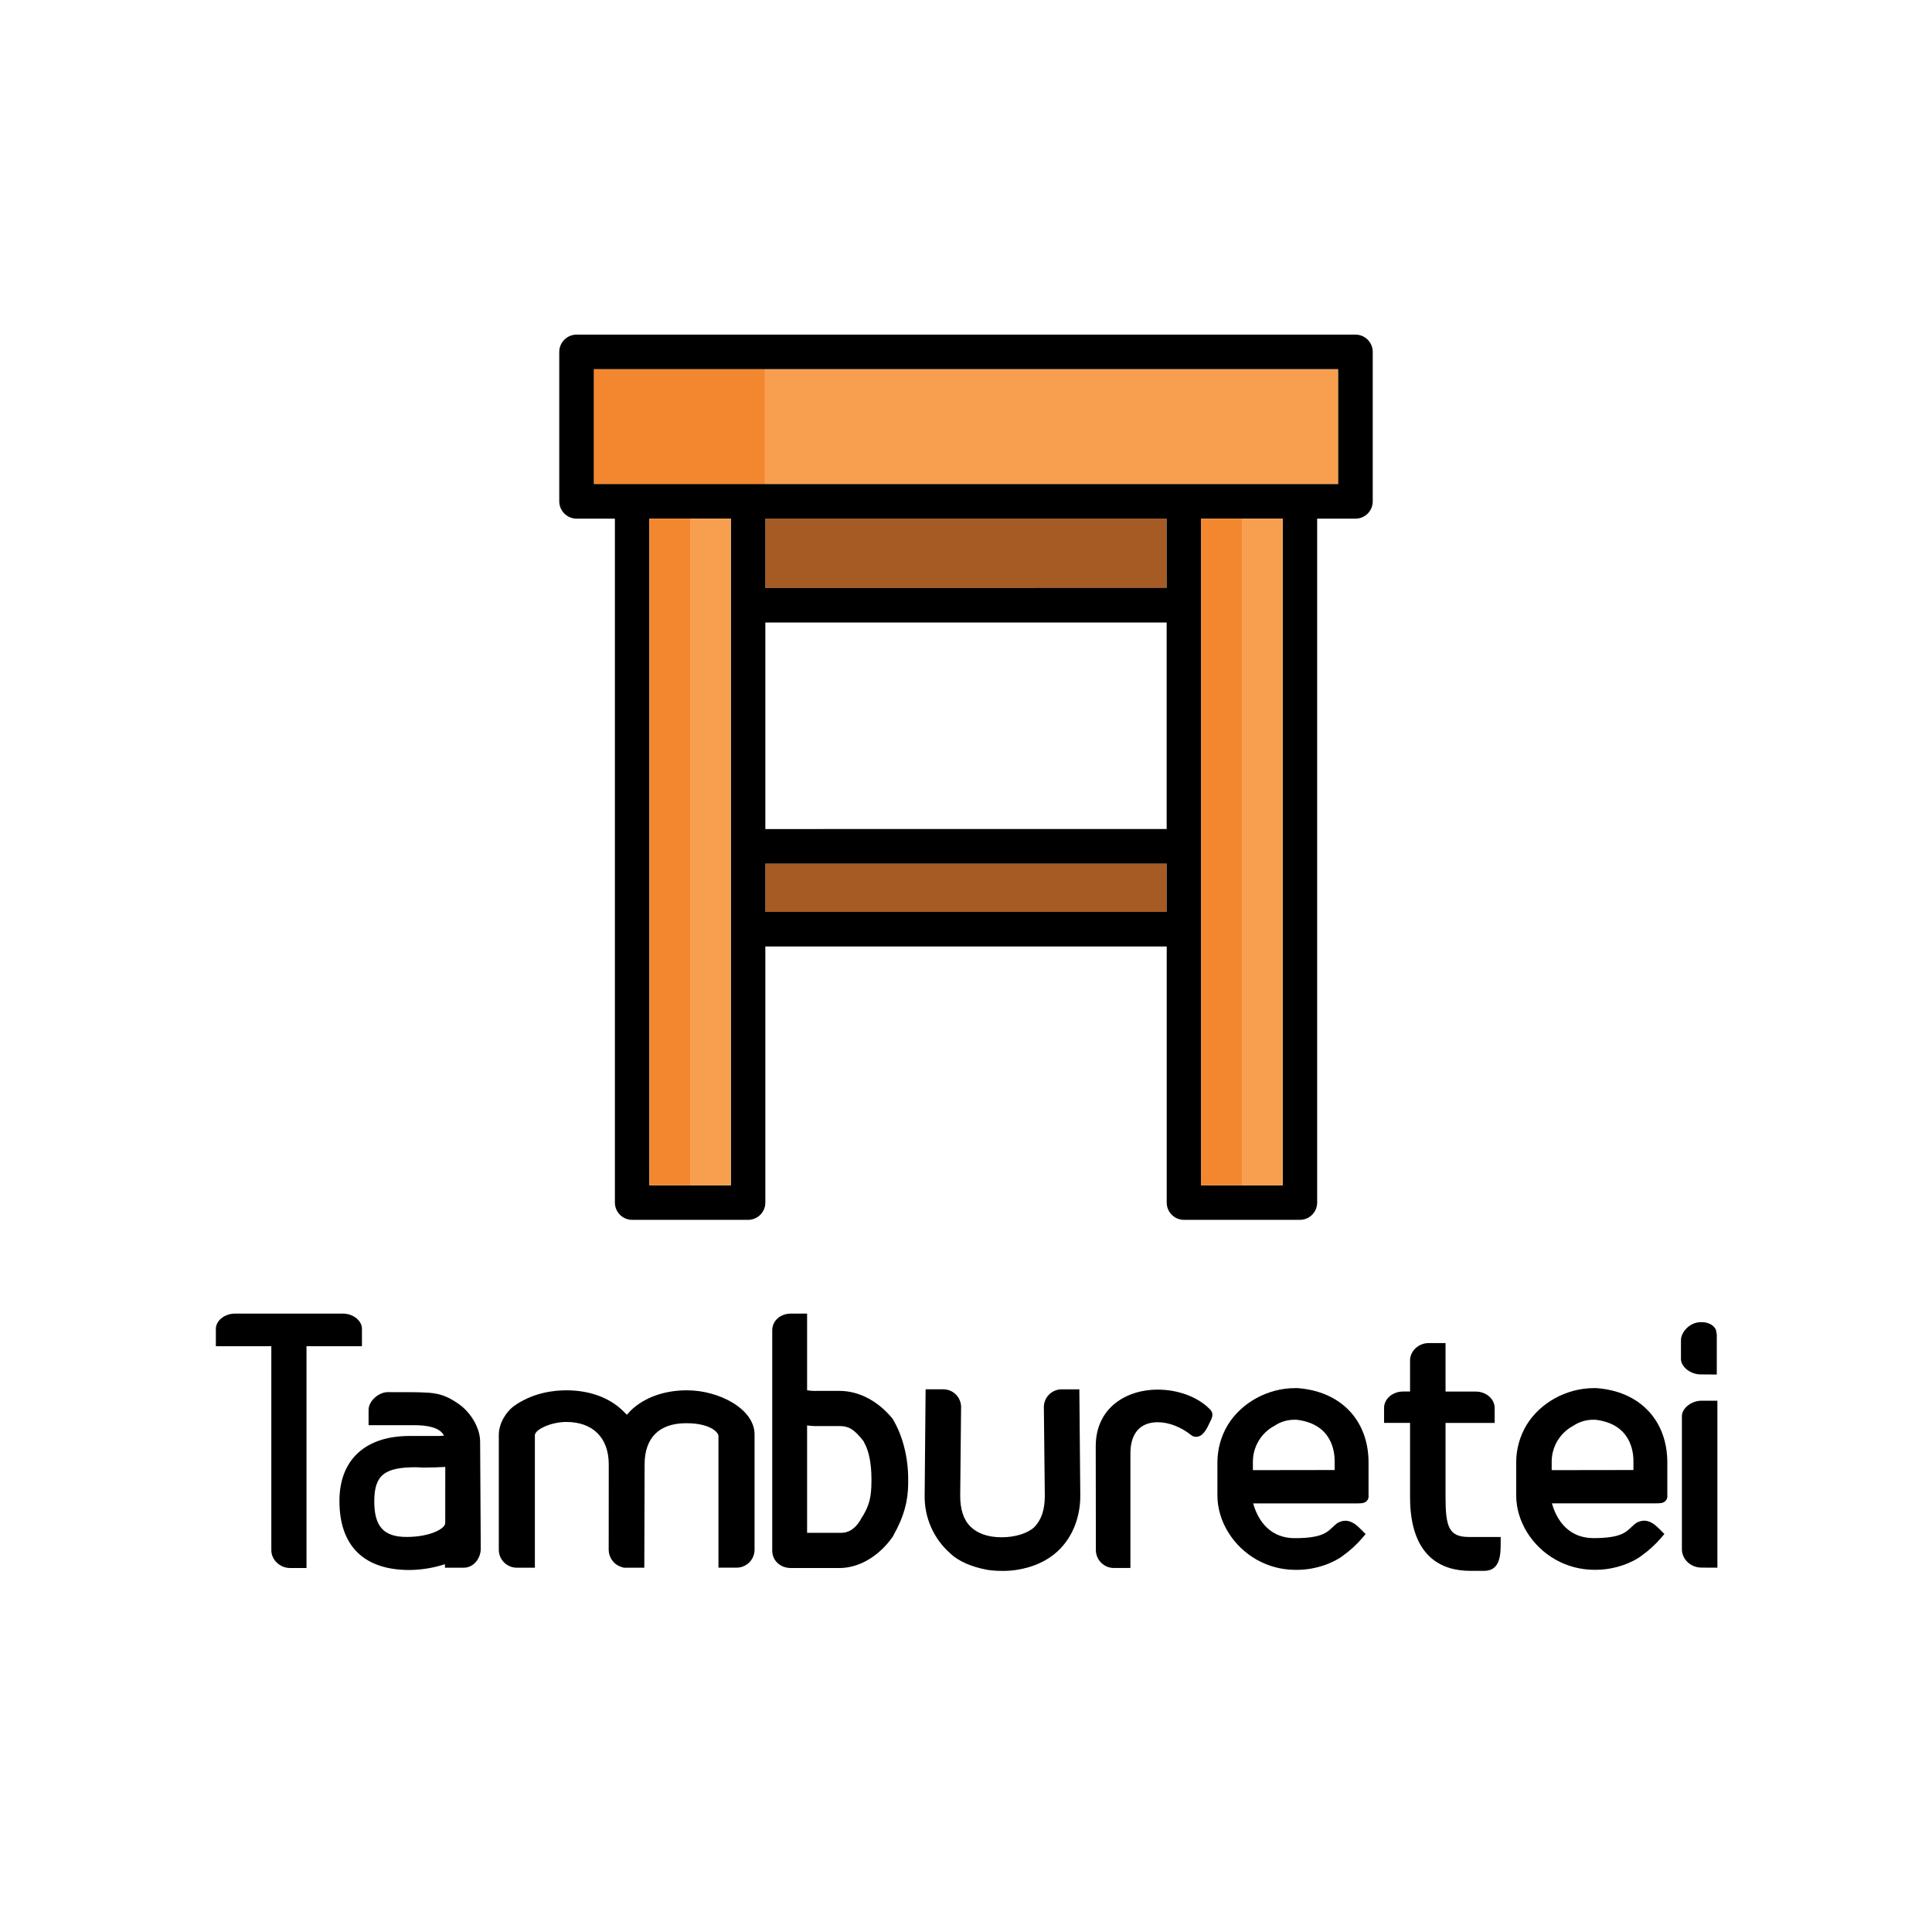
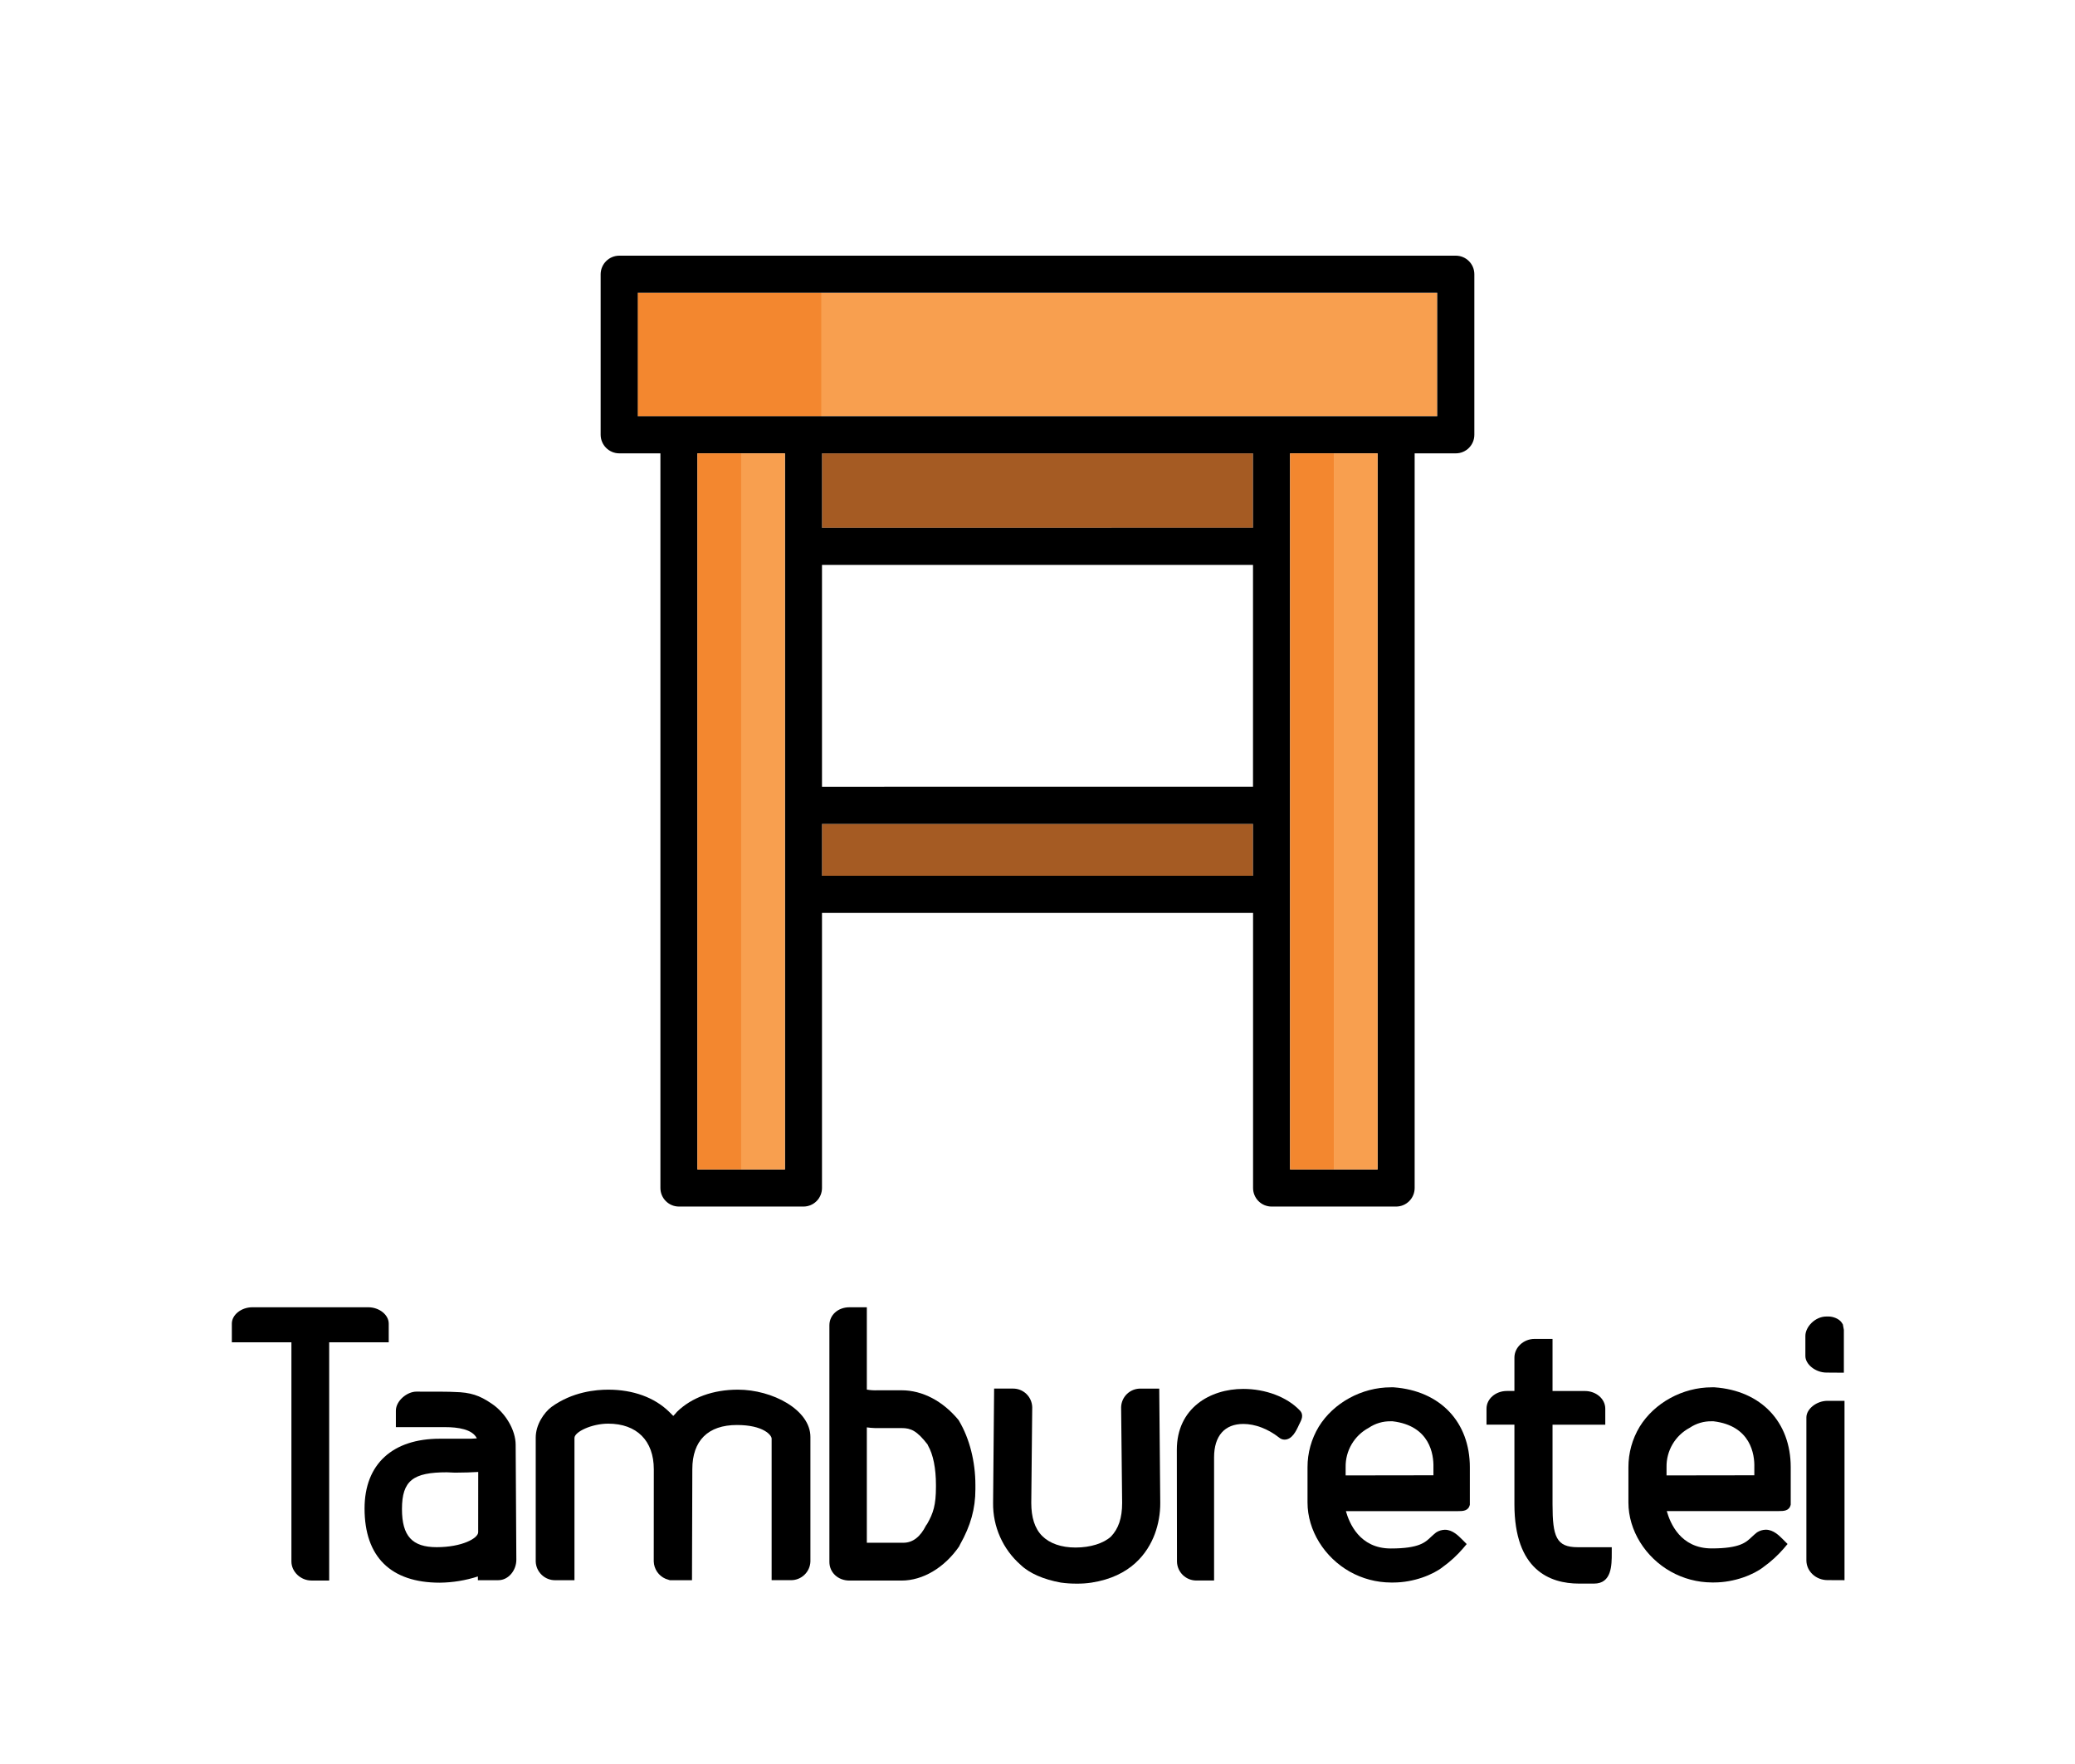
- <svg xmlns="http://www.w3.org/2000/svg" id="Camada_1" data-name="Camada 1" viewBox="0 0 1000 1000">
+ <svg xmlns="http://www.w3.org/2000/svg" id="Camada_1" data-name="Camada 1" viewBox="0 50 1000 850">
  <defs>
    <style>.cls-1{fill:#f89f4f;}.cls-2{fill:#f3872f;}.cls-3{fill:#a55b23;}</style>
  </defs>
  <g id="_Grupo_" data-name="&lt;Grupo&gt;">
    <rect class="cls-1" x="307.35" y="191.08" width="385.3" height="59.49" />
    <rect class="cls-2" x="307.35" y="191.08" width="88.44" height="59.49" />
    <rect class="cls-3" x="396.14" y="446.99" width="207.71" height="25.03" />
    <rect class="cls-3" x="396.14" y="268.45" width="207.71" height="35.88" />
    <path d="M710.53,182.14v77.37a8.94,8.94,0,0,1-8.94,8.94H681.76v354a8.94,8.94,0,0,1-8.94,8.94h-60a8.93,8.93,0,0,1-8.93-8.94V489.9H396.14V622.45a8.93,8.93,0,0,1-8.93,8.94h-60a8.94,8.94,0,0,1-8.94-8.94v-354H298.41a9,9,0,0,1-8.94-8.94V182.14a9,9,0,0,1,8.94-8.94H701.59A8.94,8.94,0,0,1,710.53,182.14Zm-17.88,68.43V191.08H307.35v59.49ZM663.88,613.51V268.45H621.73V613.51ZM603.86,472V447H396.14v25Zm0-42.91V322.2H396.14V429.11Zm0-124.79V268.45H396.14v35.87ZM378.27,613.51V268.45H336.12V613.51Z" />
  </g>
  <rect class="cls-1" x="642.81" y="268.45" width="21.07" height="345.06" />
  <rect class="cls-1" x="357.19" y="268.45" width="21.07" height="345.06" />
  <rect class="cls-2" x="336.12" y="268.45" width="21.07" height="345.06" />
  <rect class="cls-2" x="621.73" y="268.45" width="21.07" height="345.06" />
  <path d="M111.73,696.79v-9c0-4.26,4.6-7.87,9.84-7.87H177.5c5.25,0,9.84,3.61,9.84,7.87v9h-28.7v114.8h-8.53c-5.25,0-9.67-4.26-9.67-9.18V696.79Z" />
  <path d="M190.78,729.76c0-4.76,5.41-9.19,9.84-9.19,10,0,16.07,0,18.53.17,7.55.16,12,1.64,17.72,5.57,6.72,4.43,11.64,12.8,11.64,19.85l.33,55.43c0,5.08-3.77,9.84-8.69,9.84h-9.84v-1.8a61.71,61.71,0,0,1-18.37,3c-23.62,0-36.25-12.47-36.25-35.75,0-21.49,13.62-33.62,36.25-33.62h12.63a44.58,44.58,0,0,0,5.24-.17c-2.13-4.43-9.18-5.41-15.25-5.41H190.78Zm39.69,29.52c-2.95.16-6.72.33-11,.33h-.33l-3.77-.17c-16.23,0-21.65,3.94-21.65,17.71,0,13,4.92,18.37,16.73,18.37,12.14,0,20-4.26,20-7.21Z" />
  <path d="M315.09,758c0-13.78-8.2-22-22-22-7.88,0-16.24,3.94-16.24,6.89v68.55H267.7a9.33,9.33,0,0,1-9.52-9v-59.7c0-6.23,3.94-12,7.55-14.76,10.17-7.38,21.48-8.36,27.39-8.36,12,0,22.3,3.77,29.35,10.66l2,2a22.52,22.52,0,0,0,1.8-2c7.06-6.89,17.39-10.66,29.36-10.66,16.56,0,34.93,9.68,34.93,22.8v60a9.32,9.32,0,0,1-9.51,9h-9.18V743.21c0-1.64-3.94-6.56-16.73-6.56-13.94,0-21.49,7.54-21.49,21.32l-.16,53.46H322.8l-2-.66a9.41,9.41,0,0,1-5.74-8.36Z" />
  <path d="M417.75,719.59a24,24,0,0,0,5.25.33h11.48c10.17,0,20,5.25,27.55,14.43l.17.33c5.08,8.53,7.87,19.68,7.87,30.83v2.13c0,9.35-2.3,17.55-7.38,26.57l-.49,1c-7.05,10.17-17.39,16.4-27.72,16.4H409.39c-5.58,0-9.68-3.93-9.68-9v-114c0-4.92,4.1-8.69,9.68-8.69h8.36Zm3.78,18.53a31,31,0,0,1-3.78-.33v55.6H435.3c4.59,0,8.2-2.79,11-8.36l.49-.66c3-5.25,4.27-9.18,4.27-17.88v-1c0-7.87-1.32-14.6-3.78-18.86L447,746c-5.09-6.56-8-7.87-12.47-7.87Z" />
  <path d="M511.23,812.58c-8.2-1.48-15.09-4.43-19.35-8.53A39,39,0,0,1,478.6,774.2l.49-55.1h8.85a9.22,9.22,0,0,1,9.52,9L497,774.2c0,6.89,1.64,12.3,5.25,15.91s9.19,5.58,16.07,5.58c7.22,0,13.45-2,17.06-5.25,3.61-3.77,5.41-8.86,5.41-16.24l-.49-46.08a9.21,9.21,0,0,1,9.51-9h8.86l.49,55.1a42.83,42.83,0,0,1-2.62,14.93c-3.45,9.18-11.48,20.5-30.51,23.45a45.09,45.09,0,0,1-7.21.49A52.7,52.7,0,0,1,511.23,812.58Z" />
  <path d="M567.15,748.62c0-20.17,16.08-29.36,32-29.36,10.83,0,21.16,3.94,27.23,10.33,2.13,2.14.82,4.6,0,6.24l-.33.65c-1.48,3.28-3.44,7.22-7,7.22a4,4,0,0,1-2.62-1c-5.42-4.26-11.65-6.56-17.23-6.56-9,0-14.1,5.74-14.1,16.08v59.36h-8.36a9.32,9.32,0,0,1-9.52-9Z" />
  <path d="M630.13,774V757a37.62,37.62,0,0,1,5.41-19.51c7.05-11.48,20.67-19,34.77-19h1.31c22.47,1.64,36.74,16.73,36.74,38.54v18c-.66,3.12-3.44,3.12-5.74,3.12h-54c1.64,5.74,6.56,18,21.65,18,13.61,0,16.57-2.95,19.19-5.41.82-.82,1.64-1.48,2.62-2.3a8.13,8.13,0,0,1,4.27-1.31c3.77,0,6.56,3,8.2,4.59l2.29,2.3-1.8,2.13A55.72,55.72,0,0,1,695.4,805c-4.75,3.78-14.1,7.55-23.94,7.55h-1.15a40.83,40.83,0,0,1-19.84-5.25C638.33,800.44,630.13,787.49,630.13,774Zm60.68-13.12V757c.16-6.07-1.64-20-19.68-22.14h-.82A18.32,18.32,0,0,0,659.65,738a21.07,21.07,0,0,0-11.15,19v3.94Z" />
  <path d="M776.75,798.31c0,5.9,0,14.76-8.53,14.76H761c-14.1,0-31.16-6.56-31.16-38.21V736.48H716.39v-7.71c0-4.75,4.43-8.52,9.84-8.52h3.61V704.17c0-4.92,4.43-9,9.68-9h8.69v25.1h15.58c5.41,0,9.84,3.77,9.84,8.52v7.71H748.21v38.38c0,15.58,1.8,20.66,12.14,20.66h16.4Z" />
  <path d="M784.78,774V757a37.62,37.62,0,0,1,5.41-19.51c7.06-11.48,20.67-19,34.77-19h1.31C848.74,720.08,863,735.17,863,757v18c-.66,3.12-3.44,3.12-5.74,3.12h-54c1.64,5.74,6.56,18,21.65,18,13.61,0,16.57-2.95,19.19-5.41.82-.82,1.64-1.48,2.62-2.3a8.13,8.13,0,0,1,4.27-1.31c3.77,0,6.56,3,8.2,4.59l2.29,2.3-1.8,2.13a55.72,55.72,0,0,1-9.68,8.85c-4.75,3.78-14.1,7.55-23.94,7.55H825a40.83,40.83,0,0,1-19.84-5.25C793,800.44,784.78,787.49,784.78,774Zm60.68-13.12V757c.17-6.07-1.64-20-19.68-22.14H825A18.32,18.32,0,0,0,814.3,738a21.07,21.07,0,0,0-11.15,19v3.94Z" />
  <path d="M880.23,711.39c-5.25,0-10.17-3.94-10.17-8v-9.67c0-4.27,4.59-9.35,10.17-9.35h1c2.13,0,4.92,1,6.23,2.79l.66,1,.49,2.63v20.66Zm.49,100c-5.58,0-10.17-4.26-10.17-9.51V733c0-4.1,4.92-8,10.17-8h8.2v86.43Z" />
</svg>
